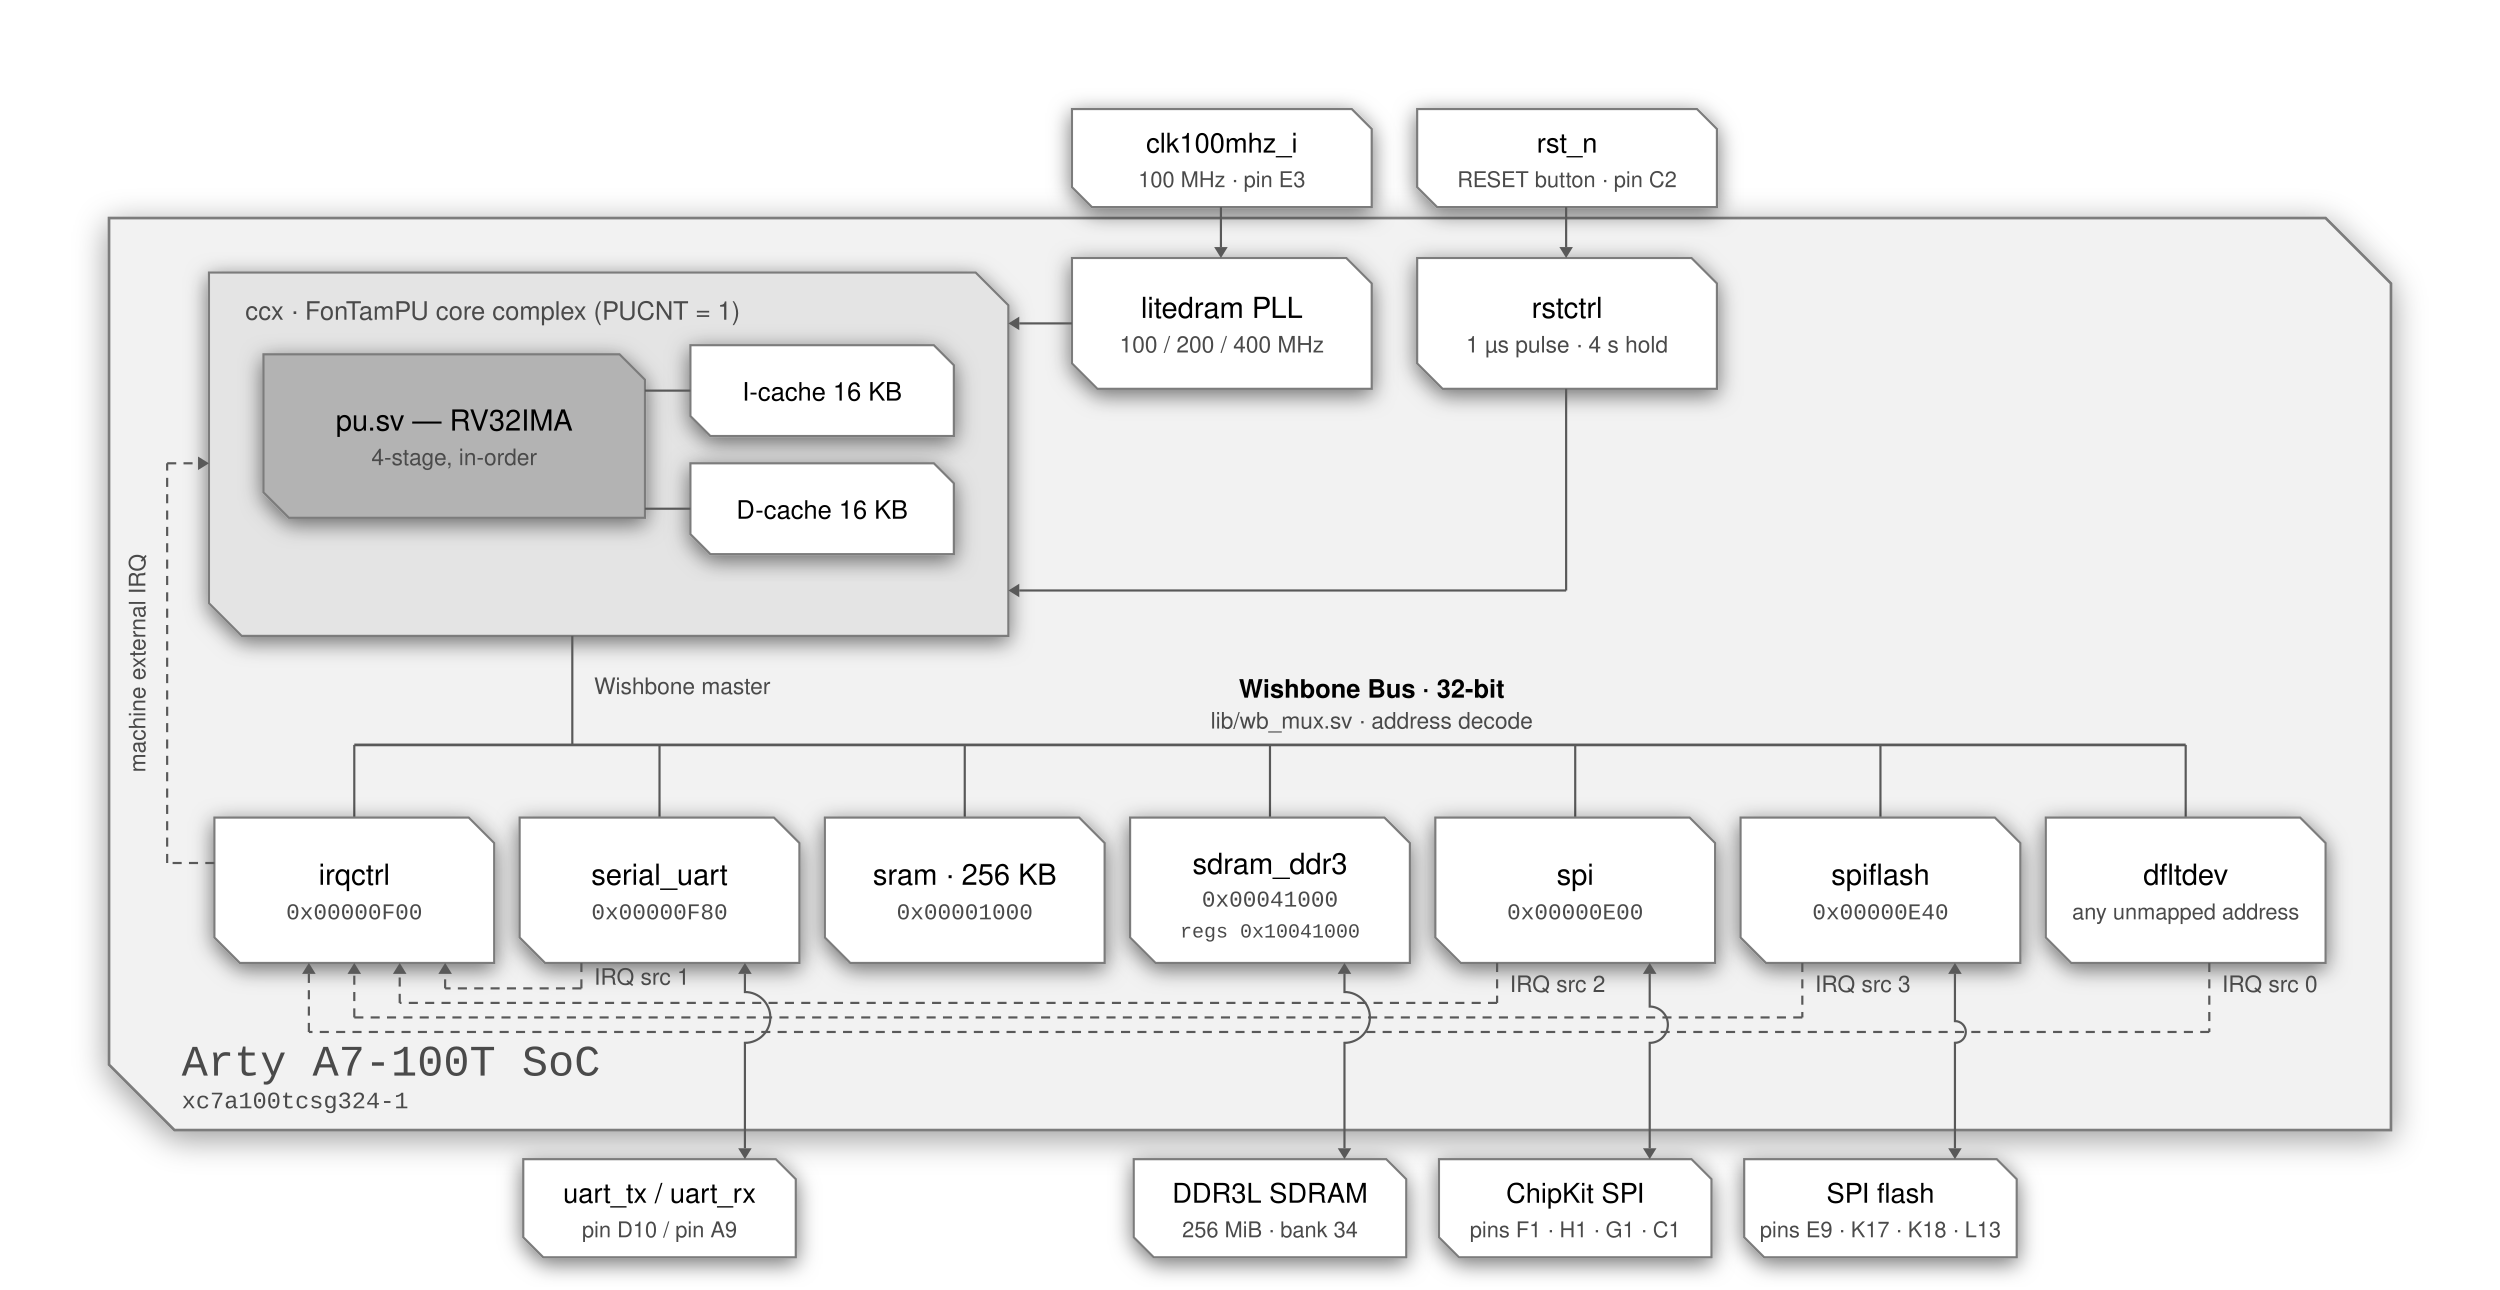
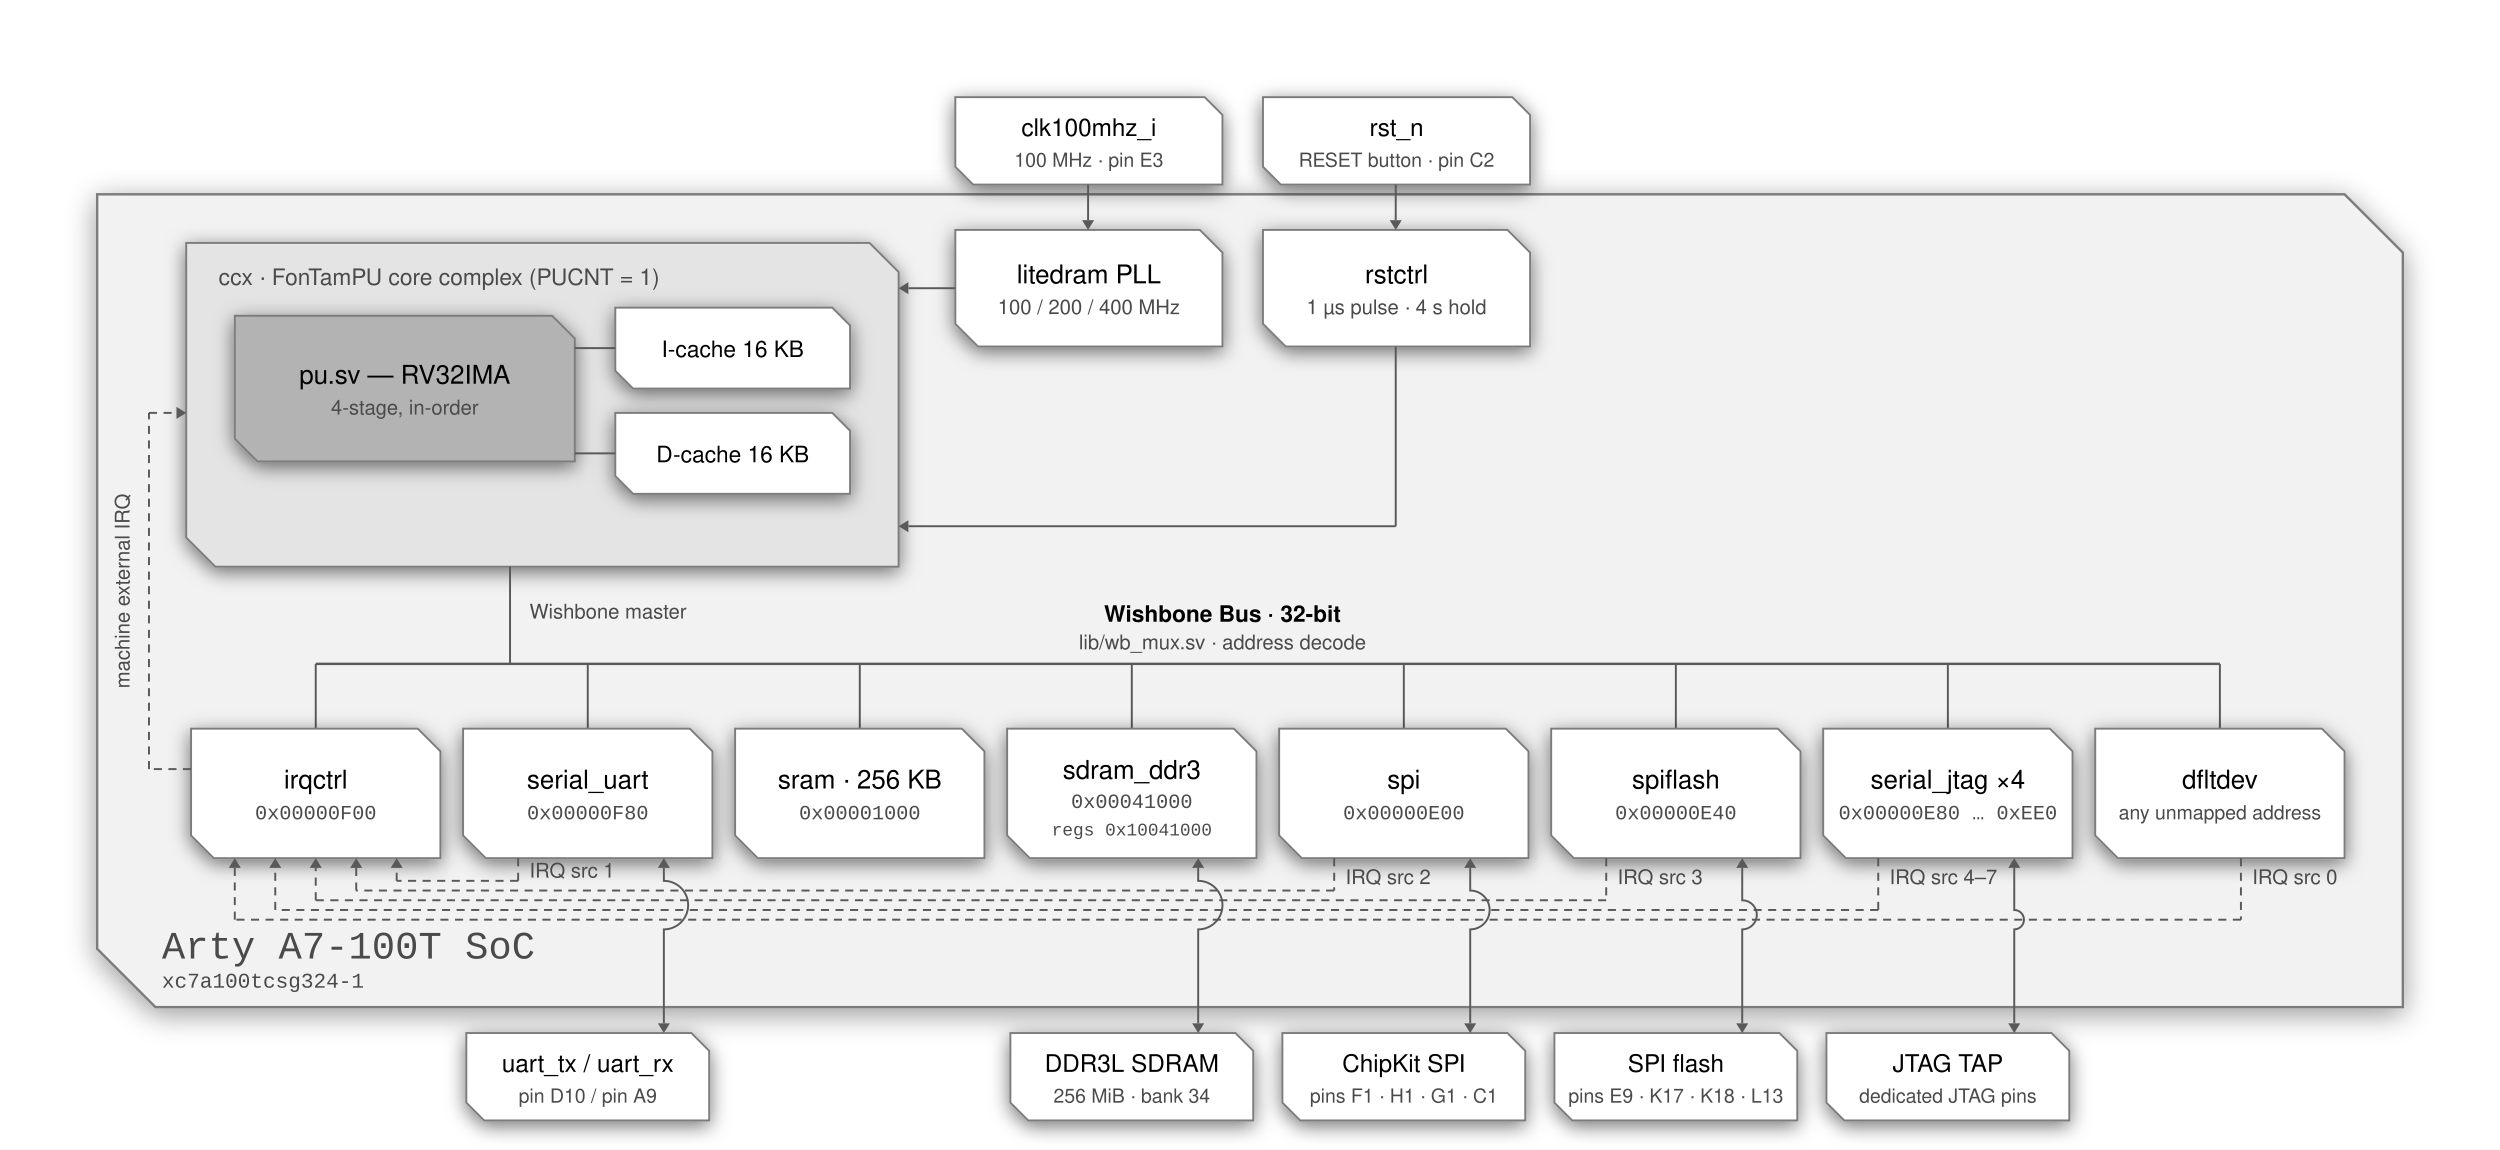
- <svg xmlns="http://www.w3.org/2000/svg" viewBox="0 0 1376 710" width="100%" height="100%" version="1.1">
+ <svg xmlns="http://www.w3.org/2000/svg" viewBox="0 0 1544 710" width="100%" height="100%" version="1.1">
  <defs>
    <filter id="glow-shadow" x="-30%" y="-30%" width="160%" height="160%">
      <feDropShadow dx="0" dy="3" stdDeviation="6" flood-color="#000000" flood-opacity="0.55" />
    </filter>
    <filter id="outer-glow-shadow" x="-20%" y="-20%" width="140%" height="140%">
      <feDropShadow dx="0" dy="4" stdDeviation="9" flood-color="#000000" flood-opacity="0.4" />
    </filter>
  </defs>
  <rect width="100%" height="100%" fill="#FFFFFF" />
-   <polygon points="60,120 1280,120 1316,156 1316,622 96,622 60,586" fill="#F2F2F2" stroke="#7C7C7C" stroke-width="1.5" filter="url(#outer-glow-shadow)" />
+   <polygon points="60,120 1448,120 1484,156 1484,622 96,622 60,586" fill="#F2F2F2" stroke="#7C7C7C" stroke-width="1.5" filter="url(#outer-glow-shadow)" />
  <text x="100" y="592" text-anchor="start" font-family="'SFMono-Regular', Consolas, 'Liberation Mono', Menlo, monospace" font-size="24" font-weight="400" fill="#4A4A4A">Arty A7-100T SoC</text>
  <text x="100" y="610" text-anchor="start" font-family="'SFMono-Regular', Consolas, 'Liberation Mono', Menlo, monospace" font-size="13" font-weight="400" fill="#4A4A4A">xc7a100tcsg324-1</text>
  <polygon points="590,60 744,60 755,71 755,114 601,114 590,103" fill="#FFFFFF" stroke="#7C7C7C" stroke-width="1.2" filter="url(#glow-shadow)" />
  <text x="672.5" y="84.0" text-anchor="middle" font-family="'Segoe UI', -apple-system, BlinkMacSystemFont, Helvetica, Arial, sans-serif" font-size="15" font-weight="400" fill="#000000">clk100mhz_i</text>
  <text x="672.5" y="103.0" text-anchor="middle" font-family="'Segoe UI', -apple-system, BlinkMacSystemFont, Helvetica, Arial, sans-serif" font-size="12" font-weight="400" fill="#4A4A4A">100 MHz · pin E3</text>
  <polygon points="780,60 934,60 945,71 945,114 791,114 780,103" fill="#FFFFFF" stroke="#7C7C7C" stroke-width="1.2" filter="url(#glow-shadow)" />
  <text x="862.5" y="84.0" text-anchor="middle" font-family="'Segoe UI', -apple-system, BlinkMacSystemFont, Helvetica, Arial, sans-serif" font-size="15" font-weight="400" fill="#000000">rst_n</text>
  <text x="862.5" y="103.0" text-anchor="middle" font-family="'Segoe UI', -apple-system, BlinkMacSystemFont, Helvetica, Arial, sans-serif" font-size="12" font-weight="400" fill="#4A4A4A">RESET button · pin C2</text>
  <polygon points="288,638 427,638 438,649 438,692 299,692 288,681" fill="#FFFFFF" stroke="#7C7C7C" stroke-width="1.2" filter="url(#glow-shadow)" />
  <text x="363" y="662.0" text-anchor="middle" font-family="'Segoe UI', -apple-system, BlinkMacSystemFont, Helvetica, Arial, sans-serif" font-size="15" font-weight="400" fill="#000000">uart_tx / uart_rx</text>
  <text x="363" y="681.0" text-anchor="middle" font-family="'Segoe UI', -apple-system, BlinkMacSystemFont, Helvetica, Arial, sans-serif" font-size="12" font-weight="400" fill="#4A4A4A">pin D10 / pin A9</text>
  <polygon points="792,638 931,638 942,649 942,692 803,692 792,681" fill="#FFFFFF" stroke="#7C7C7C" stroke-width="1.2" filter="url(#glow-shadow)" />
  <text x="867" y="662.0" text-anchor="middle" font-family="'Segoe UI', -apple-system, BlinkMacSystemFont, Helvetica, Arial, sans-serif" font-size="15" font-weight="400" fill="#000000">ChipKit SPI</text>
  <text x="867" y="681.0" text-anchor="middle" font-family="'Segoe UI', -apple-system, BlinkMacSystemFont, Helvetica, Arial, sans-serif" font-size="12" font-weight="400" fill="#4A4A4A">pins F1 · H1 · G1 · C1</text>
  <polygon points="960,638 1099,638 1110,649 1110,692 971,692 960,681" fill="#FFFFFF" stroke="#7C7C7C" stroke-width="1.2" filter="url(#glow-shadow)" />
  <text x="1035" y="662.0" text-anchor="middle" font-family="'Segoe UI', -apple-system, BlinkMacSystemFont, Helvetica, Arial, sans-serif" font-size="15" font-weight="400" fill="#000000">SPI flash</text>
  <text x="1035" y="681.0" text-anchor="middle" font-family="'Segoe UI', -apple-system, BlinkMacSystemFont, Helvetica, Arial, sans-serif" font-size="12" font-weight="400" fill="#4A4A4A">pins E9 · K17 · K18 · L13</text>
  <polygon points="624,638 763,638 774,649 774,692 635,692 624,681" fill="#FFFFFF" stroke="#7C7C7C" stroke-width="1.2" filter="url(#glow-shadow)" />
  <text x="699" y="662.0" text-anchor="middle" font-family="'Segoe UI', -apple-system, BlinkMacSystemFont, Helvetica, Arial, sans-serif" font-size="15" font-weight="400" fill="#000000">DDR3L SDRAM</text>
  <text x="699" y="681.0" text-anchor="middle" font-family="'Segoe UI', -apple-system, BlinkMacSystemFont, Helvetica, Arial, sans-serif" font-size="12" font-weight="400" fill="#4A4A4A">256 MiB · bank 34</text>
+   <polygon points="1128,638 1267,638 1278,649 1278,692 1139,692 1128,681" fill="#FFFFFF" stroke="#7C7C7C" stroke-width="1.2" filter="url(#glow-shadow)" />
+   <text x="1203" y="662.0" text-anchor="middle" font-family="'Segoe UI', -apple-system, BlinkMacSystemFont, Helvetica, Arial, sans-serif" font-size="15" font-weight="400" fill="#000000">JTAG TAP</text>
+   <text x="1203" y="681.0" text-anchor="middle" font-family="'Segoe UI', -apple-system, BlinkMacSystemFont, Helvetica, Arial, sans-serif" font-size="12" font-weight="400" fill="#4A4A4A">dedicated JTAG pins</text>
  <polygon points="590,142 741,142 755,156 755,214 604,214 590,200" fill="#FFFFFF" stroke="#7C7C7C" stroke-width="1.2" filter="url(#glow-shadow)" />
  <text x="672.5" y="175.0" text-anchor="middle" font-family="'Segoe UI', -apple-system, BlinkMacSystemFont, Helvetica, Arial, sans-serif" font-size="16" font-weight="400" fill="#000000">litedram PLL</text>
  <text x="672.5" y="194.0" text-anchor="middle" font-family="'Segoe UI', -apple-system, BlinkMacSystemFont, Helvetica, Arial, sans-serif" font-size="12.5" font-weight="400" fill="#4A4A4A">100 / 200 / 400 MHz</text>
  <polygon points="780,142 931,142 945,156 945,214 794,214 780,200" fill="#FFFFFF" stroke="#7C7C7C" stroke-width="1.2" filter="url(#glow-shadow)" />
  <text x="862.5" y="175.0" text-anchor="middle" font-family="'Segoe UI', -apple-system, BlinkMacSystemFont, Helvetica, Arial, sans-serif" font-size="16" font-weight="400" fill="#000000">rstctrl</text>
  <text x="862.5" y="194.0" text-anchor="middle" font-family="'Segoe UI', -apple-system, BlinkMacSystemFont, Helvetica, Arial, sans-serif" font-size="12.5" font-weight="400" fill="#4A4A4A">1 µs pulse · 4 s hold</text>
  <line x1="672" y1="114" x2="672" y2="136" stroke="#595959" stroke-width="1.2" />
  <polygon points="672,142 668.28,136 675.72,136" fill="#595959" />
  <line x1="862" y1="114" x2="862" y2="136" stroke="#595959" stroke-width="1.2" />
  <polygon points="862,142 858.28,136 865.72,136" fill="#595959" />
  <polygon points="115,150 537,150 555,168 555,350 133,350 115,332" fill="#E4E4E4" stroke="#7C7C7C" stroke-width="1.2" filter="url(#glow-shadow)" />
  <text x="135" y="176" text-anchor="start" font-family="'Segoe UI', -apple-system, BlinkMacSystemFont, Helvetica, Arial, sans-serif" font-size="14" font-weight="400" fill="#4A4A4A">ccx · FonTamPU core complex (PUCNT = 1)</text>
  <polygon points="145,195 341,195 355,209 355,285 159,285 145,271" fill="#B3B3B3" stroke="#7C7C7C" stroke-width="1.2" filter="url(#glow-shadow)" />
  <text x="250.0" y="237.0" text-anchor="middle" font-family="'Segoe UI', -apple-system, BlinkMacSystemFont, Helvetica, Arial, sans-serif" font-size="16" font-weight="400" fill="#000000">pu.sv — RV32IMA</text>
  <text x="250.0" y="256.0" text-anchor="middle" font-family="'Segoe UI', -apple-system, BlinkMacSystemFont, Helvetica, Arial, sans-serif" font-size="12.5" font-weight="400" fill="#4A4A4A">4-stage, in-order</text>
  <polygon points="380,190 514,190 525,201 525,240 391,240 380,229" fill="#FFFFFF" stroke="#7C7C7C" stroke-width="1.2" filter="url(#glow-shadow)" />
  <text x="452.5" y="220.5" text-anchor="middle" font-family="'Segoe UI', -apple-system, BlinkMacSystemFont, Helvetica, Arial, sans-serif" font-size="14" font-weight="400" fill="#000000">I-cache 16 KB</text>
  <polygon points="380,255 514,255 525,266 525,305 391,305 380,294" fill="#FFFFFF" stroke="#7C7C7C" stroke-width="1.2" filter="url(#glow-shadow)" />
  <text x="452.5" y="285.5" text-anchor="middle" font-family="'Segoe UI', -apple-system, BlinkMacSystemFont, Helvetica, Arial, sans-serif" font-size="14" font-weight="400" fill="#000000">D-cache 16 KB</text>
  <line x1="355" y1="215" x2="380" y2="215" stroke="#595959" stroke-width="1.2" />
  <line x1="355" y1="280" x2="380" y2="280" stroke="#595959" stroke-width="1.2" />
  <line x1="590" y1="178" x2="561" y2="178" stroke="#595959" stroke-width="1.2" />
  <polygon points="555,178 561,174.28 561,181.72" fill="#595959" />
  <line x1="862" y1="214" x2="862" y2="325" stroke="#595959" stroke-width="1.2" />
  <line x1="862" y1="325" x2="561" y2="325" stroke="#595959" stroke-width="1.2" />
  <polygon points="555,325 561,321.28 561,328.72" fill="#595959" />
-   <line x1="195" y1="410" x2="1203" y2="410" stroke="#595959" stroke-width="1.5" />
+   <line x1="195" y1="410" x2="1371" y2="410" stroke="#595959" stroke-width="1.5" />
  <text x="755" y="384" text-anchor="middle" font-family="'Segoe UI', -apple-system, BlinkMacSystemFont, Helvetica, Arial, sans-serif" font-size="14" font-weight="600" fill="#000000">Wishbone Bus · 32-bit</text>
  <text x="755" y="401" text-anchor="middle" font-family="'Segoe UI', -apple-system, BlinkMacSystemFont, Helvetica, Arial, sans-serif" font-size="12.5" font-weight="400" fill="#4A4A4A">lib/wb_mux.sv · address decode</text>
  <line x1="315" y1="350" x2="315" y2="410" stroke="#595959" stroke-width="1.2" />
  <text x="327" y="382" text-anchor="start" font-family="'Segoe UI', -apple-system, BlinkMacSystemFont, Helvetica, Arial, sans-serif" font-size="12.5" font-weight="400" fill="#4A4A4A">Wishbone master</text>
  <line x1="195" y1="410" x2="195" y2="450" stroke="#595959" stroke-width="1.2" />
  <line x1="363" y1="410" x2="363" y2="450" stroke="#595959" stroke-width="1.2" />
  <line x1="531" y1="410" x2="531" y2="450" stroke="#595959" stroke-width="1.2" />
  <line x1="699" y1="410" x2="699" y2="450" stroke="#595959" stroke-width="1.2" />
  <line x1="867" y1="410" x2="867" y2="450" stroke="#595959" stroke-width="1.2" />
  <line x1="1035" y1="410" x2="1035" y2="450" stroke="#595959" stroke-width="1.2" />
  <line x1="1203" y1="410" x2="1203" y2="450" stroke="#595959" stroke-width="1.2" />
+   <line x1="1371" y1="410" x2="1371" y2="450" stroke="#595959" stroke-width="1.2" />
  <polygon points="118,450 258,450 272,464 272,530 132,530 118,516" fill="#FFFFFF" stroke="#7C7C7C" stroke-width="1.2" filter="url(#glow-shadow)" />
  <text x="195" y="487.0" text-anchor="middle" font-family="'Segoe UI', -apple-system, BlinkMacSystemFont, Helvetica, Arial, sans-serif" font-size="16" font-weight="400" fill="#000000">irqctrl</text>
  <text x="195" y="506.0" text-anchor="middle" font-family="'SFMono-Regular', Consolas, 'Liberation Mono', Menlo, monospace" font-size="12.5" font-weight="400" fill="#4A4A4A">0x00000F00</text>
  <polygon points="286,450 426,450 440,464 440,530 300,530 286,516" fill="#FFFFFF" stroke="#7C7C7C" stroke-width="1.2" filter="url(#glow-shadow)" />
  <text x="363" y="487.0" text-anchor="middle" font-family="'Segoe UI', -apple-system, BlinkMacSystemFont, Helvetica, Arial, sans-serif" font-size="16" font-weight="400" fill="#000000">serial_uart</text>
  <text x="363" y="506.0" text-anchor="middle" font-family="'SFMono-Regular', Consolas, 'Liberation Mono', Menlo, monospace" font-size="12.5" font-weight="400" fill="#4A4A4A">0x00000F80</text>
  <polygon points="454,450 594,450 608,464 608,530 468,530 454,516" fill="#FFFFFF" stroke="#7C7C7C" stroke-width="1.2" filter="url(#glow-shadow)" />
  <text x="531" y="487.0" text-anchor="middle" font-family="'Segoe UI', -apple-system, BlinkMacSystemFont, Helvetica, Arial, sans-serif" font-size="16" font-weight="400" fill="#000000">sram · 256 KB</text>
  <text x="531" y="506.0" text-anchor="middle" font-family="'SFMono-Regular', Consolas, 'Liberation Mono', Menlo, monospace" font-size="12.5" font-weight="400" fill="#4A4A4A">0x00001000</text>
  <polygon points="790,450 930,450 944,464 944,530 804,530 790,516" fill="#FFFFFF" stroke="#7C7C7C" stroke-width="1.2" filter="url(#glow-shadow)" />
  <text x="867" y="487.0" text-anchor="middle" font-family="'Segoe UI', -apple-system, BlinkMacSystemFont, Helvetica, Arial, sans-serif" font-size="16" font-weight="400" fill="#000000">spi</text>
  <text x="867" y="506.0" text-anchor="middle" font-family="'SFMono-Regular', Consolas, 'Liberation Mono', Menlo, monospace" font-size="12.5" font-weight="400" fill="#4A4A4A">0x00000E00</text>
  <polygon points="958,450 1098,450 1112,464 1112,530 972,530 958,516" fill="#FFFFFF" stroke="#7C7C7C" stroke-width="1.2" filter="url(#glow-shadow)" />
  <text x="1035" y="487.0" text-anchor="middle" font-family="'Segoe UI', -apple-system, BlinkMacSystemFont, Helvetica, Arial, sans-serif" font-size="16" font-weight="400" fill="#000000">spiflash</text>
  <text x="1035" y="506.0" text-anchor="middle" font-family="'SFMono-Regular', Consolas, 'Liberation Mono', Menlo, monospace" font-size="12.5" font-weight="400" fill="#4A4A4A">0x00000E40</text>
  <polygon points="1126,450 1266,450 1280,464 1280,530 1140,530 1126,516" fill="#FFFFFF" stroke="#7C7C7C" stroke-width="1.2" filter="url(#glow-shadow)" />
-   <text x="1203" y="487.0" text-anchor="middle" font-family="'Segoe UI', -apple-system, BlinkMacSystemFont, Helvetica, Arial, sans-serif" font-size="16" font-weight="400" fill="#000000">dfltdev</text>
-   <text x="1203" y="506.0" text-anchor="middle" font-family="'Segoe UI', -apple-system, BlinkMacSystemFont, Helvetica, Arial, sans-serif" font-size="12" font-weight="400" fill="#4A4A4A">any unmapped address</text>
+   <text x="1203" y="487.0" text-anchor="middle" font-family="'Segoe UI', -apple-system, BlinkMacSystemFont, Helvetica, Arial, sans-serif" font-size="16" font-weight="400" fill="#000000">serial_jtag ×4</text>
+   <text x="1203" y="506.0" text-anchor="middle" font-family="'SFMono-Regular', Consolas, 'Liberation Mono', Menlo, monospace" font-size="12.5" font-weight="400" fill="#4A4A4A">0x00000E80 … 0xEE0</text>
+   <polygon points="1294,450 1434,450 1448,464 1448,530 1308,530 1294,516" fill="#FFFFFF" stroke="#7C7C7C" stroke-width="1.2" filter="url(#glow-shadow)" />
+   <text x="1371" y="487.0" text-anchor="middle" font-family="'Segoe UI', -apple-system, BlinkMacSystemFont, Helvetica, Arial, sans-serif" font-size="16" font-weight="400" fill="#000000">dfltdev</text>
+   <text x="1371" y="506.0" text-anchor="middle" font-family="'Segoe UI', -apple-system, BlinkMacSystemFont, Helvetica, Arial, sans-serif" font-size="12" font-weight="400" fill="#4A4A4A">any unmapped address</text>
  <polygon points="622,450 762,450 776,464 776,530 636,530 622,516" fill="#FFFFFF" stroke="#7C7C7C" stroke-width="1.2" filter="url(#glow-shadow)" />
  <text x="699" y="481.0" text-anchor="middle" font-family="'Segoe UI', -apple-system, BlinkMacSystemFont, Helvetica, Arial, sans-serif" font-size="16" font-weight="400" fill="#000000">sdram_ddr3</text>
  <text x="699" y="499.0" text-anchor="middle" font-family="'SFMono-Regular', Consolas, 'Liberation Mono', Menlo, monospace" font-size="12.5" font-weight="400" fill="#4A4A4A">0x00041000</text>
  <text x="699" y="516.0" text-anchor="middle" font-family="'SFMono-Regular', Consolas, 'Liberation Mono', Menlo, monospace" font-size="11" font-weight="400" fill="#4A4A4A">regs 0x10041000</text>
  <line x1="320" y1="530" x2="320" y2="544" stroke="#595959" stroke-width="1.2" stroke-dasharray="5 4" />
  <line x1="320" y1="544" x2="245" y2="544" stroke="#595959" stroke-width="1.2" stroke-dasharray="5 4" />
  <line x1="245" y1="544" x2="245" y2="536" stroke="#595959" stroke-width="1.2" stroke-dasharray="5 4" />
  <polygon points="245,530 241.28,536 248.72,536" fill="#595959" />
  <text x="327" y="542" text-anchor="start" font-family="'Segoe UI', -apple-system, BlinkMacSystemFont, Helvetica, Arial, sans-serif" font-size="12.5" font-weight="400" fill="#4A4A4A">IRQ src 1</text>
-   <line x1="824" y1="530" x2="824" y2="552" stroke="#595959" stroke-width="1.2" stroke-dasharray="5 4" />
-   <line x1="824" y1="552" x2="220" y2="552" stroke="#595959" stroke-width="1.2" stroke-dasharray="5 4" />
-   <line x1="220" y1="552" x2="220" y2="536" stroke="#595959" stroke-width="1.2" stroke-dasharray="5 4" />
+   <line x1="824" y1="530" x2="824" y2="550" stroke="#595959" stroke-width="1.2" stroke-dasharray="5 4" />
+   <line x1="824" y1="550" x2="220" y2="550" stroke="#595959" stroke-width="1.2" stroke-dasharray="5 4" />
+   <line x1="220" y1="550" x2="220" y2="536" stroke="#595959" stroke-width="1.2" stroke-dasharray="5 4" />
  <polygon points="220,530 216.28,536 223.72,536" fill="#595959" />
  <text x="831" y="546" text-anchor="start" font-family="'Segoe UI', -apple-system, BlinkMacSystemFont, Helvetica, Arial, sans-serif" font-size="12.5" font-weight="400" fill="#4A4A4A">IRQ src 2</text>
-   <line x1="992" y1="530" x2="992" y2="560" stroke="#595959" stroke-width="1.2" stroke-dasharray="5 4" />
-   <line x1="992" y1="560" x2="195" y2="560" stroke="#595959" stroke-width="1.2" stroke-dasharray="5 4" />
-   <line x1="195" y1="560" x2="195" y2="536" stroke="#595959" stroke-width="1.2" stroke-dasharray="5 4" />
+   <line x1="992" y1="530" x2="992" y2="556" stroke="#595959" stroke-width="1.2" stroke-dasharray="5 4" />
+   <line x1="992" y1="556" x2="195" y2="556" stroke="#595959" stroke-width="1.2" stroke-dasharray="5 4" />
+   <line x1="195" y1="556" x2="195" y2="536" stroke="#595959" stroke-width="1.2" stroke-dasharray="5 4" />
  <polygon points="195,530 191.28,536 198.72,536" fill="#595959" />
  <text x="999" y="546" text-anchor="start" font-family="'Segoe UI', -apple-system, BlinkMacSystemFont, Helvetica, Arial, sans-serif" font-size="12.5" font-weight="400" fill="#4A4A4A">IRQ src 3</text>
-   <line x1="1216" y1="530" x2="1216" y2="568" stroke="#595959" stroke-width="1.2" stroke-dasharray="5 4" />
-   <line x1="1216" y1="568" x2="170" y2="568" stroke="#595959" stroke-width="1.2" stroke-dasharray="5 4" />
-   <line x1="170" y1="568" x2="170" y2="536" stroke="#595959" stroke-width="1.2" stroke-dasharray="5 4" />
+   <line x1="1160" y1="530" x2="1160" y2="562" stroke="#595959" stroke-width="1.2" stroke-dasharray="5 4" />
+   <line x1="1160" y1="562" x2="170" y2="562" stroke="#595959" stroke-width="1.2" stroke-dasharray="5 4" />
+   <line x1="170" y1="562" x2="170" y2="536" stroke="#595959" stroke-width="1.2" stroke-dasharray="5 4" />
  <polygon points="170,530 166.28,536 173.72,536" fill="#595959" />
-   <text x="1223" y="546" text-anchor="start" font-family="'Segoe UI', -apple-system, BlinkMacSystemFont, Helvetica, Arial, sans-serif" font-size="12.5" font-weight="400" fill="#4A4A4A">IRQ src 0</text>
+   <text x="1167" y="546" text-anchor="start" font-family="'Segoe UI', -apple-system, BlinkMacSystemFont, Helvetica, Arial, sans-serif" font-size="12.5" font-weight="400" fill="#4A4A4A">IRQ src 4–7</text>
+   <line x1="1384" y1="530" x2="1384" y2="568" stroke="#595959" stroke-width="1.2" stroke-dasharray="5 4" />
+   <line x1="1384" y1="568" x2="145" y2="568" stroke="#595959" stroke-width="1.2" stroke-dasharray="5 4" />
+   <line x1="145" y1="568" x2="145" y2="536" stroke="#595959" stroke-width="1.2" stroke-dasharray="5 4" />
+   <polygon points="145,530 141.28,536 148.72,536" fill="#595959" />
+   <text x="1391" y="546" text-anchor="start" font-family="'Segoe UI', -apple-system, BlinkMacSystemFont, Helvetica, Arial, sans-serif" font-size="12.5" font-weight="400" fill="#4A4A4A">IRQ src 0</text>
  <line x1="118" y1="475" x2="92" y2="475" stroke="#595959" stroke-width="1.2" stroke-dasharray="5 4" />
  <line x1="92" y1="475" x2="92" y2="255" stroke="#595959" stroke-width="1.2" stroke-dasharray="5 4" />
  <line x1="92" y1="255" x2="109" y2="255" stroke="#595959" stroke-width="1.2" stroke-dasharray="5 4" />
  <polygon points="115,255 109,251.28 109,258.72" fill="#595959" />
  <text x="80" y="365" text-anchor="middle" font-family="'Segoe UI', -apple-system, BlinkMacSystemFont, Helvetica, Arial, sans-serif" font-size="12.5" fill="#4A4A4A" transform="rotate(-90 80 365)">machine external IRQ</text>
-   <path d="M410,536 L410,546 A14,14 0 0 1 410,574 L410,632" fill="none" stroke="#595959" stroke-width="1.2" />
+   <path d="M410,536 L410,544 A15,15 0 0 1 410,574 L410,632" fill="none" stroke="#595959" stroke-width="1.2" />
  <polygon points="410,530 406.28,536 413.72,536" fill="#595959" />
  <polygon points="410,638 406.28,632 413.72,632" fill="#595959" />
-   <path d="M908,536 L908,554 A10,10 0 0 1 908,574 L908,632" fill="none" stroke="#595959" stroke-width="1.2" />
+   <path d="M908,536 L908,550 A12,12 0 0 1 908,574 L908,632" fill="none" stroke="#595959" stroke-width="1.2" />
  <polygon points="908,530 904.28,536 911.72,536" fill="#595959" />
  <polygon points="908,638 904.28,632 911.72,632" fill="#595959" />
-   <path d="M1076,536 L1076,562 A6,6 0 0 1 1076,574 L1076,632" fill="none" stroke="#595959" stroke-width="1.2" />
+   <path d="M1076,536 L1076,556 A9,9 0 0 1 1076,574 L1076,632" fill="none" stroke="#595959" stroke-width="1.2" />
  <polygon points="1076,530 1072.28,536 1079.72,536" fill="#595959" />
  <polygon points="1076,638 1072.28,632 1079.72,632" fill="#595959" />
-   <path d="M740,536 L740,546 A14,14 0 0 1 740,574 L740,632" fill="none" stroke="#595959" stroke-width="1.2" />
+   <path d="M740,536 L740,544 A15,15 0 0 1 740,574 L740,632" fill="none" stroke="#595959" stroke-width="1.2" />
  <polygon points="740,530 736.28,536 743.72,536" fill="#595959" />
  <polygon points="740,638 736.28,632 743.72,632" fill="#595959" />
+   <path d="M1244,536 L1244,562 A6,6 0 0 1 1244,574 L1244,632" fill="none" stroke="#595959" stroke-width="1.2" />
+   <polygon points="1244,530 1240.28,536 1247.72,536" fill="#595959" />
+   <polygon points="1244,638 1240.28,632 1247.72,632" fill="#595959" />
</svg>
